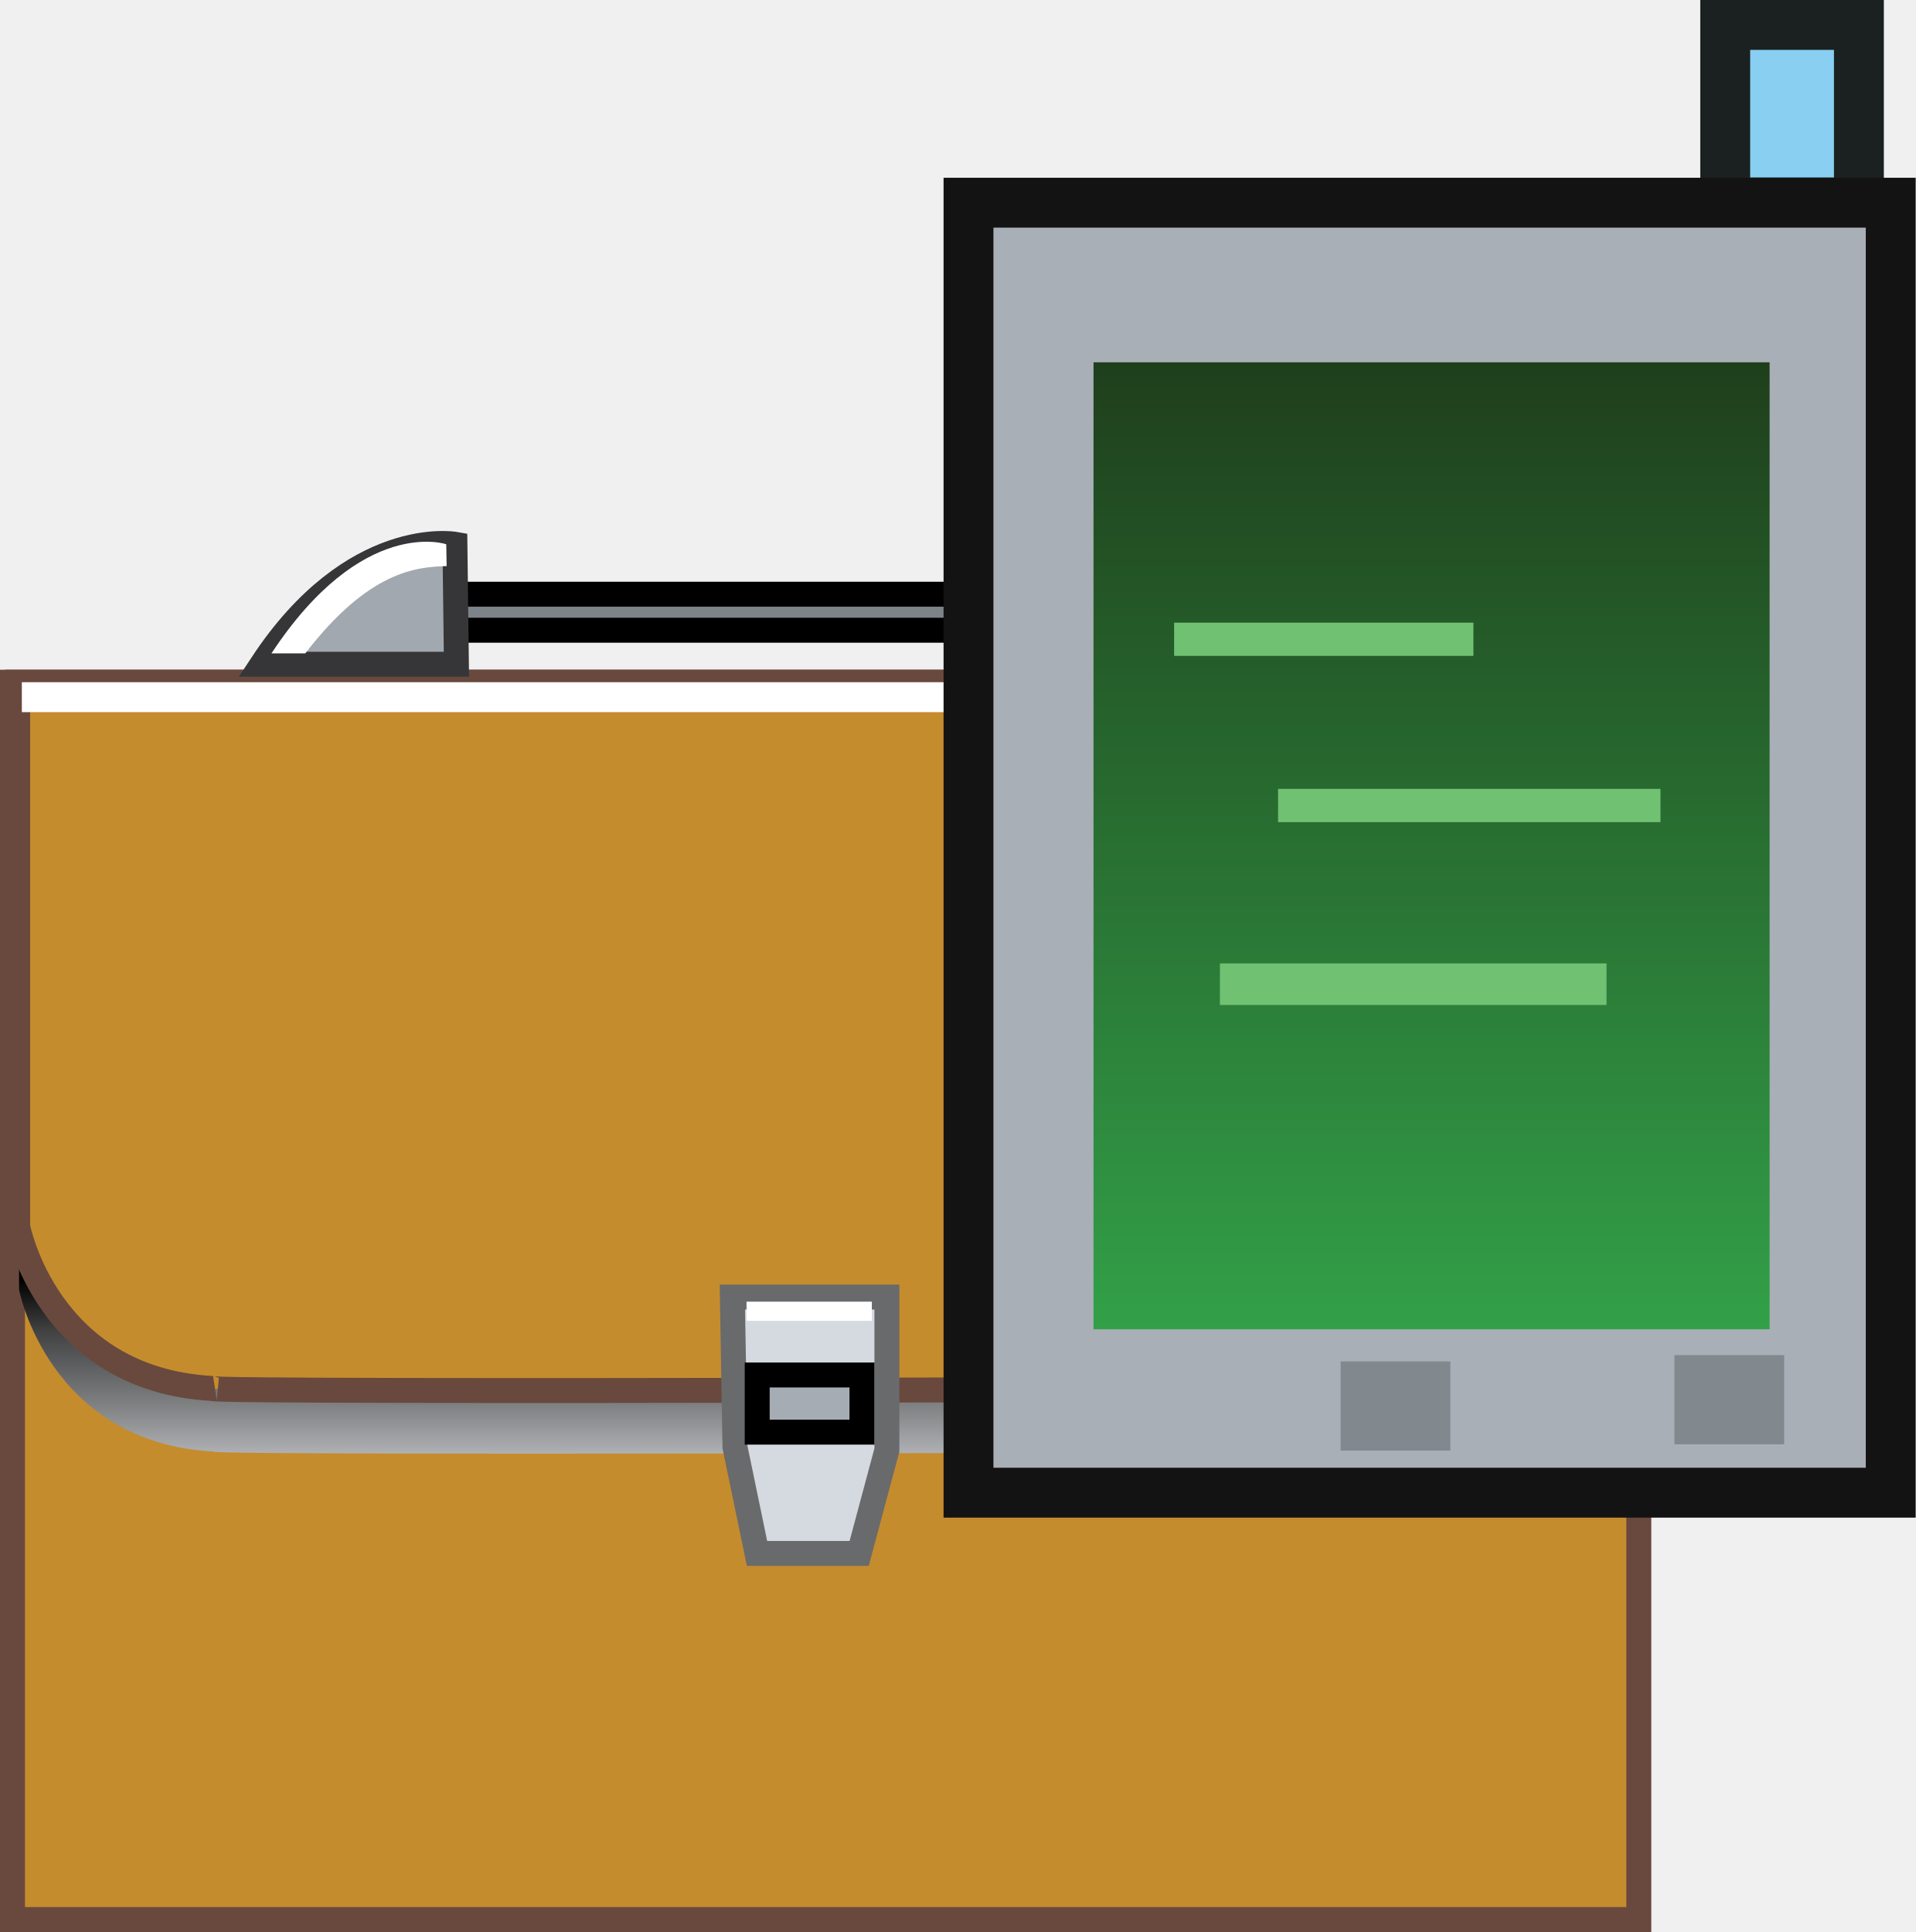
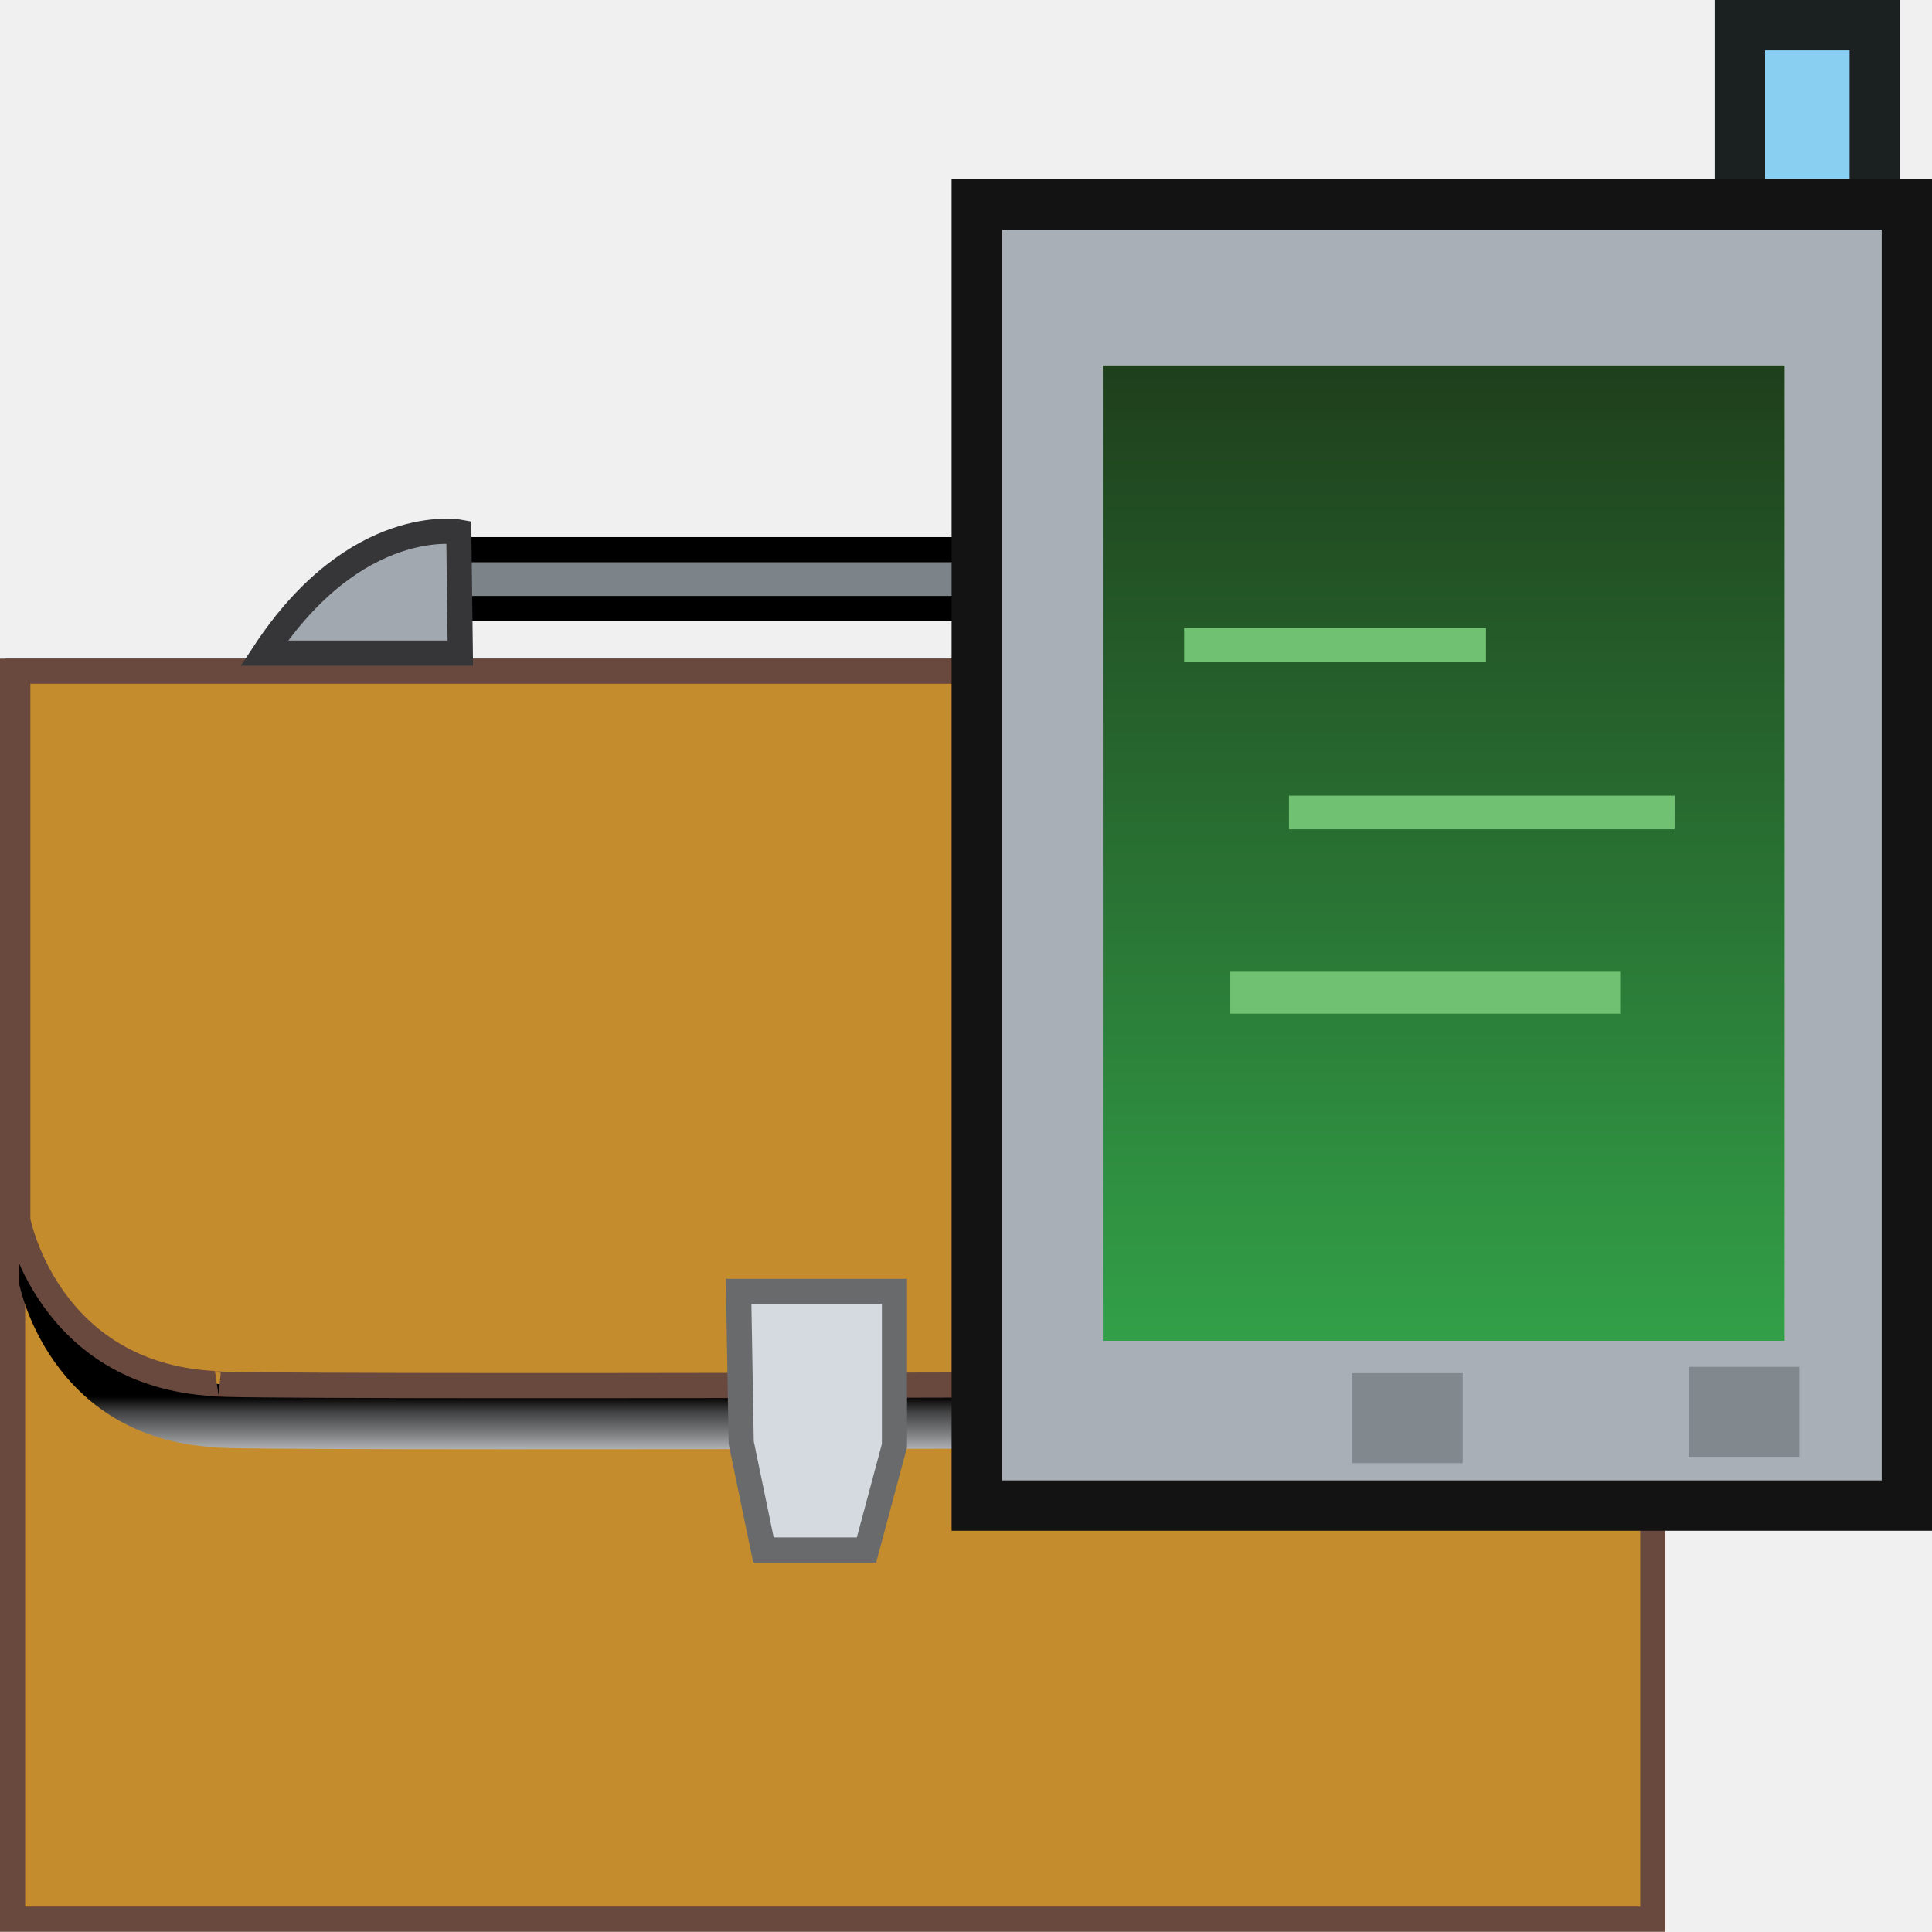
- <svg xmlns="http://www.w3.org/2000/svg" version="1.1" id="Í_xBC__xB2_ã_x5F_1" width="19.202" height="19.368" viewBox="0 0 19.202 19.368" style="overflow:visible;enable-background:new 0 0 19.202 19.368;" xml:space="preserve">
+ <svg xmlns="http://www.w3.org/2000/svg" version="1.1" id="Í_xBC__xB2_ã_x5F_1" width="19.202" height="19.2" viewBox="0 0 19.202 19.2" style="overflow:visible;enable-background:new 0 0 19.202 19.2;" xml:space="preserve">
  <g>
    <g>
-       <rect x="4.479" y="5.957" style="fill:#7D8489;stroke:#000000;stroke-width:0.25;" width="7.238" height="0.361" />
-       <rect x="0.125" y="6.839" style="fill:#C58C2D;stroke:#69493E;stroke-width:0.25;" width="16.302" height="12.404" />
-       <linearGradient id="XMLID_3_" gradientUnits="userSpaceOnUse" x1="8.259" y1="14.823" x2="8.259" y2="12.793">
+       <rect x="4.479" y="5.463" style="fill:#7D8489;stroke:#000000;stroke-width:0.25;" width="7.238" height="0.585" />
+       <rect x="0.125" y="6.671" style="fill:#C58C2D;stroke:#69493E;stroke-width:0.25;" width="16.302" height="12.404" />
+       <linearGradient id="XMLID_3_" gradientUnits="userSpaceOnUse" x1="8.259" y1="14.479" x2="8.259" y2="13.867">
        <stop offset="0" style="stop-color:#CDCED0" />
        <stop offset="0.14" style="stop-color:#ABADB0" />
        <stop offset="0.355" style="stop-color:#808284" />
        <stop offset="0.554" style="stop-color:#5E5F61" />
        <stop offset="0.732" style="stop-color:#414142" />
        <stop offset="0.881" style="stop-color:#1A1A1A" />
        <stop offset="0.983" style="stop-color:#000000" />
      </linearGradient>
-       <path style="fill:url(#XMLID_3_);" d="M16.328,12.929c0,0-0.538,1.397-1.658,1.623c0,0-12.652,0.046-12.527,0    c-1.661-0.09-1.952-1.623-1.952-1.623V7.47h16.138V12.929z" />
-       <path style="fill:#C58C2D;stroke:#69493E;stroke-width:0.25;" d="M16.313,12.298c0,0-0.536,1.398-1.659,1.621    c0,0-12.652,0.047-12.525,0c-1.661-0.089-1.952-1.623-1.952-1.623V6.839h16.135V12.298z" />
-       <polygon style="fill:#D4DADF;stroke:#696A6C;stroke-width:0.25;" points="8.89,14.536 8.612,15.573 7.588,15.573 7.367,14.506     7.341,13.003 8.89,13.003   " />
-       <rect x="7.59" y="13.784" style="fill:#A6ACB3;stroke:#000000;stroke-width:0.25;" width="1.05" height="0.573" />
-       <path style="fill:#A2A8AF;stroke:#363639;stroke-width:0.25;" d="M4.575,6.659H2.626C3.538,5.274,4.56,5.456,4.56,5.456    L4.575,6.659z" />
-       <path style="fill:#FFFFFF;" d="M4.477,5.675L4.473,5.456c0,0-0.84-0.289-1.752,1.094h0.339C3.702,5.717,4.179,5.684,4.477,5.675z" />
-       <path style="fill:#FFFFFF;" d="M13.352,6.528l0.331-0.002c-1.018-1.414-1.812-1.068-1.812-1.068l-0.002,0.188    C12.155,5.653,12.656,5.671,13.352,6.528z" />
-       <rect x="0.219" y="6.839" style="fill:#FFFFFF;" width="16.067" height="0.3" />
+       <path style="fill:url(#XMLID_3_);" d="M16.328,12.761c0,0-0.538,1.397-1.658,1.623c0,0-12.652,0.046-12.527,0    c-1.661-0.09-1.952-1.623-1.952-1.623v-0.498h16.138V12.761z" />
+       <path style="fill:#C58C2D;stroke:#69493E;stroke-width:0.25;" d="M16.313,12.13c0,0-0.536,1.398-1.659,1.621    c0,0-12.652,0.047-12.525,0c-1.661-0.089-1.952-1.623-1.952-1.623V6.671h16.135V12.13z" />
+       <polygon style="fill:#D4DADF;stroke:#696A6C;stroke-width:0.25;" points="8.89,14.368 8.612,15.405 7.588,15.405 7.367,14.338     7.341,12.835 8.89,12.835   " />
+       <path style="fill:#A2A8AF;stroke:#363639;stroke-width:0.25;" d="M4.575,6.491H2.626C3.538,5.106,4.56,5.288,4.56,5.288    L4.575,6.491z" />
    </g>
-     <rect x="7.483" y="13.049" style="fill:#FFFFFF;" width="1.256" height="0.192" />
  </g>
  <g>
    <rect x="17.293" y="0.25" style="fill:#89CFF2;stroke:#1A2120;stroke-width:0.5;" width="1.34" height="1.779" />
    <rect x="9.708" y="2.032" style="fill:#A9AFB6;stroke:#141314;stroke-width:0.5;" width="9.244" height="12.932" />
    <rect x="16.784" y="13.585" style="fill:#81898E;" width="1.1" height="0.894" />
    <rect x="13.438" y="13.648" style="fill:#81898E;" width="1.1" height="0.894" />
    <g>
      <linearGradient id="XMLID_4_" gradientUnits="userSpaceOnUse" x1="14.35" y1="13.326" x2="14.35" y2="3.632">
        <stop offset="0" style="stop-color:#32A048" />
        <stop offset="1" style="stop-color:#1F3F1C" />
      </linearGradient>
      <rect x="10.961" y="3.632" style="fill:url(#XMLID_4_);" width="6.777" height="9.694" />
    </g>
    <rect x="11.769" y="6.242" style="fill:#71C172;" width="3" height="0.333" />
    <rect x="12.811" y="7.908" style="fill:#71C172;" width="3.833" height="0.334" />
    <rect x="12.228" y="9.658" style="fill:#71C172;" width="3.875" height="0.417" />
  </g>
</svg>
